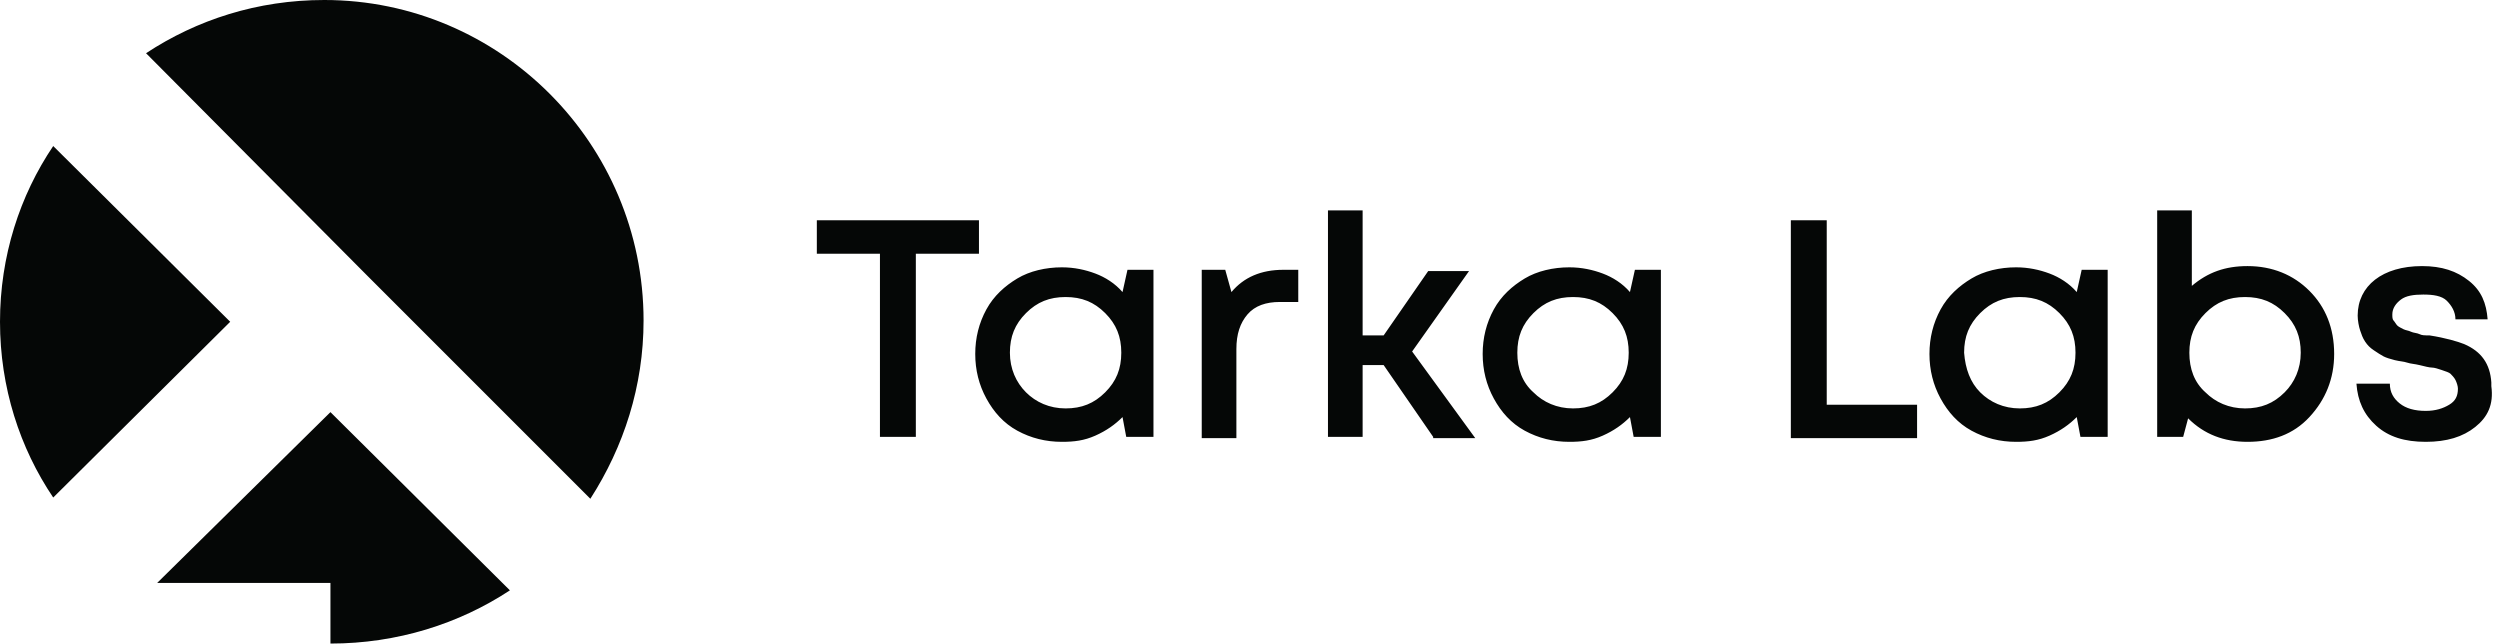
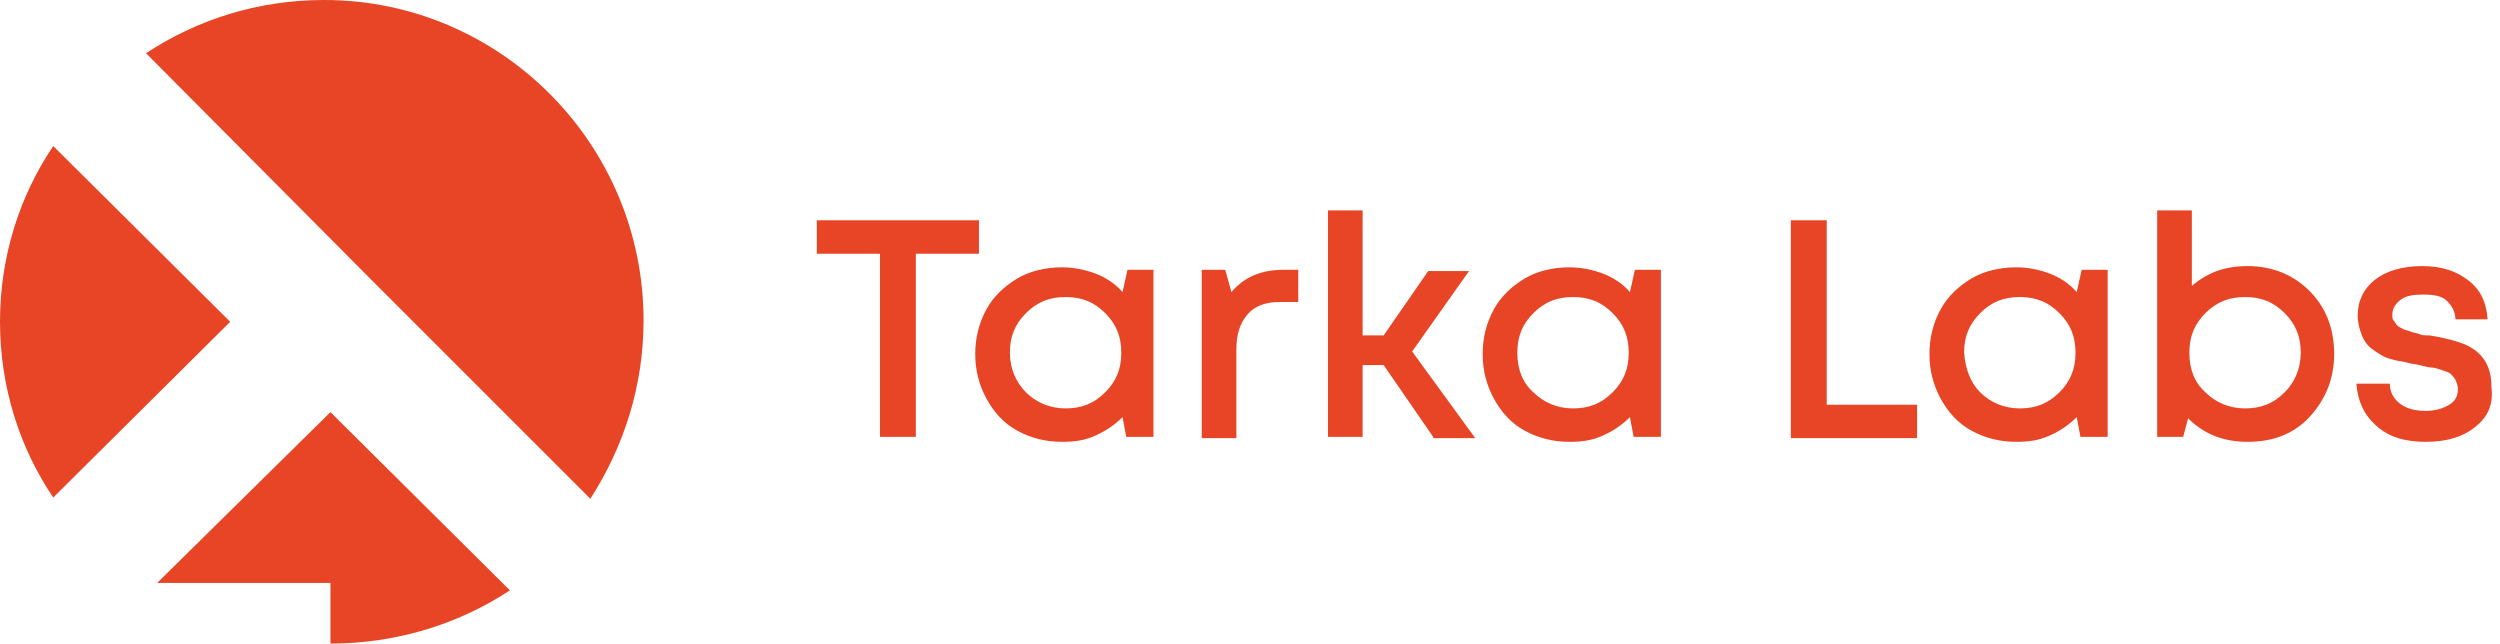
<svg xmlns="http://www.w3.org/2000/svg" version="1.1" id="Layer_1" x="0px" y="0px" viewBox="0 0 202 52" style="enable-background:new 0 0 202 52;" xml:space="preserve">
  <style type="text/css">
- 	.st0{fill-rule:evenodd;clip-rule:evenodd;fill:#050706;}
+ 	.st0{fill-rule:evenodd;clip-rule:evenodd;fill:#E74525;}
</style>
  <g id="Symbols">
    <g id="logo">
      <g id="Combined-Shape">
-         <path class="st0" d="M79.1,17.8l0,2.7H74v14.8h-2.9V20.5H66v-2.7H79.1z M91.1,21.8l2.1,0v13.5H91l-0.3-1.6     c-0.6,0.6-1.3,1.1-2.2,1.5s-1.7,0.5-2.7,0.5c-1.3,0-2.5-0.3-3.6-0.9s-1.9-1.5-2.5-2.6c-0.6-1.1-0.9-2.3-0.9-3.6     c0-1.3,0.3-2.5,0.9-3.6s1.5-1.9,2.5-2.5s2.3-0.9,3.6-0.9c1,0,1.9,0.2,2.7,0.5s1.6,0.8,2.2,1.5L91.1,21.8z M82.9,31.7     c0.8,0.8,1.9,1.3,3.2,1.3s2.3-0.4,3.2-1.3s1.3-1.9,1.3-3.2s-0.4-2.3-1.3-3.2s-1.9-1.3-3.2-1.3s-2.3,0.4-3.2,1.3s-1.3,1.9-1.3,3.2     C81.6,29.8,82.1,30.9,82.9,31.7z M103.7,21.8h1.2v2.6h-1.5c-1.1,0-2,0.3-2.6,1s-0.9,1.6-0.9,2.8v7.2h-2.8V21.8h1.9l0.5,1.8     C100.5,22.4,101.9,21.8,103.7,21.8z M115.8,35.3l-4-5.8h-1.7v5.8h-2.8V17h2.8v10.1h1.7l3.6-5.2h3.3l-4.6,6.5l5.1,7H115.8z      M132.1,21.8l2.1,0v13.5H132l-0.3-1.6c-0.6,0.6-1.3,1.1-2.2,1.5s-1.7,0.5-2.7,0.5c-1.3,0-2.5-0.3-3.6-0.9s-1.9-1.5-2.5-2.6     c-0.6-1.1-0.9-2.3-0.9-3.6c0-1.3,0.3-2.5,0.9-3.6s1.5-1.9,2.5-2.5s2.3-0.9,3.6-0.9c1,0,1.9,0.2,2.7,0.5s1.6,0.8,2.2,1.5     L132.1,21.8z M123.9,31.7c0.8,0.8,1.9,1.3,3.2,1.3c1.3,0,2.3-0.4,3.2-1.3s1.3-1.9,1.3-3.2s-0.4-2.3-1.3-3.2s-1.9-1.3-3.2-1.3     c-1.3,0-2.3,0.4-3.2,1.3s-1.3,1.9-1.3,3.2C122.6,29.8,123,30.9,123.9,31.7z M147.6,32.7h7.3v2.7h-10.2V17.8h2.9V32.7z      M168.2,21.8l2.1,0v13.5h-2.2l-0.3-1.6c-0.6,0.6-1.3,1.1-2.2,1.5s-1.7,0.5-2.7,0.5c-1.3,0-2.5-0.3-3.6-0.9s-1.9-1.5-2.5-2.6     c-0.6-1.1-0.9-2.3-0.9-3.6c0-1.3,0.3-2.5,0.9-3.6s1.5-1.9,2.5-2.5s2.3-0.9,3.6-0.9c1,0,1.9,0.2,2.7,0.5s1.6,0.8,2.2,1.5     L168.2,21.8z M160,31.7c0.8,0.8,1.9,1.3,3.2,1.3s2.3-0.4,3.2-1.3s1.3-1.9,1.3-3.2s-0.4-2.3-1.3-3.2s-1.9-1.3-3.2-1.3     s-2.3,0.4-3.2,1.3s-1.3,1.9-1.3,3.2C158.8,29.8,159.2,30.9,160,31.7z M181.6,21.5c2,0,3.7,0.7,5,2s2,3,2,5.1c0,2-0.7,3.7-2,5.1     s-3,2-5,2c-1.9,0-3.5-0.6-4.8-1.9l-0.4,1.5h-2.1V17h2.8v6.1C178.4,22,179.8,21.5,181.6,21.5z M178.2,31.7     c0.8,0.8,1.9,1.3,3.2,1.3s2.3-0.4,3.2-1.3c0.8-0.8,1.3-1.9,1.3-3.2s-0.4-2.3-1.3-3.2s-1.9-1.3-3.2-1.3s-2.3,0.4-3.2,1.3     s-1.3,1.9-1.3,3.2C176.9,29.8,177.3,30.9,178.2,31.7z M200,34.5c-1,0.8-2.3,1.2-4,1.2s-3-0.4-4-1.3s-1.5-2-1.6-3.4h2.7     c0,0.7,0.3,1.2,0.8,1.6c0.5,0.4,1.2,0.6,2.1,0.6c0.8,0,1.4-0.2,1.9-0.5s0.7-0.7,0.7-1.3c0-0.2-0.1-0.5-0.2-0.7     c-0.1-0.2-0.3-0.4-0.4-0.5s-0.4-0.2-0.7-0.3s-0.6-0.2-0.8-0.2s-0.6-0.1-1-0.2c-0.4-0.1-0.7-0.1-1-0.2s-0.6-0.1-1-0.2     s-0.7-0.2-0.9-0.3s-0.5-0.3-0.8-0.5s-0.5-0.4-0.7-0.7s-0.3-0.6-0.4-0.9s-0.2-0.8-0.2-1.2c0-1.2,0.5-2.2,1.4-2.9s2.2-1.1,3.8-1.1     s2.8,0.4,3.8,1.2s1.4,1.8,1.5,3.1h-2.6c0-0.6-0.3-1.1-0.7-1.5s-1.1-0.5-1.9-0.5c-0.8,0-1.4,0.1-1.8,0.4s-0.7,0.7-0.7,1.2     c0,0.2,0,0.4,0.1,0.5s0.2,0.3,0.3,0.4s0.3,0.2,0.5,0.3s0.4,0.1,0.6,0.2s0.5,0.1,0.7,0.2s0.4,0.1,0.8,0.1c1.3,0.2,2.3,0.5,2.8,0.7     c1.4,0.6,2.1,1.6,2.2,3.1c0,0.1,0,0.2,0,0.3C201.5,32.7,201,33.7,200,34.5z M29.7,22.3L11.8,4.3c4.1-2.7,9-4.3,14.4-4.3     C40.4,0,52,11.6,52,25.9c0,5.3-1.6,10.2-4.3,14.4L29.7,22.3L29.7,22.3z M4.3,11.8L18.6,26L4.3,40.2C1.6,36.2,0,31.3,0,26     C0,20.7,1.6,15.8,4.3,11.8z M41.2,47.7c-4.1,2.7-9.1,4.3-14.5,4.3v-4.9h-14l14-13.8L41.2,47.7z" />
+         <path class="st0" d="M79.1,17.8v2.7H74v14.8h-2.9V20.5H66v-2.7H79.1z M91.1,21.8h2.1v13.5H91l-0.3-1.6c-0.6,0.6-1.3,1.1-2.2,1.5     s-1.7,0.5-2.7,0.5c-1.3,0-2.5-0.3-3.6-0.9s-1.9-1.5-2.5-2.6c-0.6-1.1-0.9-2.3-0.9-3.6c0-1.3,0.3-2.5,0.9-3.6s1.5-1.9,2.5-2.5     s2.3-0.9,3.6-0.9c1,0,1.9,0.2,2.7,0.5s1.6,0.8,2.2,1.5L91.1,21.8z M82.9,31.7c0.8,0.8,1.9,1.3,3.2,1.3s2.3-0.4,3.2-1.3     s1.3-1.9,1.3-3.2s-0.4-2.3-1.3-3.2S87.4,24,86.1,24s-2.3,0.4-3.2,1.3s-1.3,1.9-1.3,3.2C81.6,29.8,82.1,30.9,82.9,31.7z      M103.7,21.8h1.2v2.6h-1.5c-1.1,0-2,0.3-2.6,1s-0.9,1.6-0.9,2.8v7.2h-2.8V21.8H99l0.5,1.8C100.5,22.4,101.9,21.8,103.7,21.8z      M115.8,35.3l-4-5.8h-1.7v5.8h-2.8V17h2.8v10.1h1.7l3.6-5.2h3.3l-4.6,6.5l5.1,7h-3.4V35.3z M132.1,21.8h2.1v13.5H132l-0.3-1.6     c-0.6,0.6-1.3,1.1-2.2,1.5s-1.7,0.5-2.7,0.5c-1.3,0-2.5-0.3-3.6-0.9s-1.9-1.5-2.5-2.6c-0.6-1.1-0.9-2.3-0.9-3.6     c0-1.3,0.3-2.5,0.9-3.6s1.5-1.9,2.5-2.5s2.3-0.9,3.6-0.9c1,0,1.9,0.2,2.7,0.5s1.6,0.8,2.2,1.5L132.1,21.8z M123.9,31.7     c0.8,0.8,1.9,1.3,3.2,1.3s2.3-0.4,3.2-1.3s1.3-1.9,1.3-3.2s-0.4-2.3-1.3-3.2s-1.9-1.3-3.2-1.3s-2.3,0.4-3.2,1.3s-1.3,1.9-1.3,3.2     C122.6,29.8,123,30.9,123.9,31.7z M147.6,32.7h7.3v2.7h-10.2V17.8h2.9V32.7z M168.2,21.8h2.1v13.5h-2.2l-0.3-1.6     c-0.6,0.6-1.3,1.1-2.2,1.5s-1.7,0.5-2.7,0.5c-1.3,0-2.5-0.3-3.6-0.9s-1.9-1.5-2.5-2.6c-0.6-1.1-0.9-2.3-0.9-3.6     c0-1.3,0.3-2.5,0.9-3.6s1.5-1.9,2.5-2.5s2.3-0.9,3.6-0.9c1,0,1.9,0.2,2.7,0.5s1.6,0.8,2.2,1.5L168.2,21.8z M160,31.7     c0.8,0.8,1.9,1.3,3.2,1.3s2.3-0.4,3.2-1.3s1.3-1.9,1.3-3.2s-0.4-2.3-1.3-3.2s-1.9-1.3-3.2-1.3s-2.3,0.4-3.2,1.3s-1.3,1.9-1.3,3.2     C158.8,29.8,159.2,30.9,160,31.7z M181.6,21.5c2,0,3.7,0.7,5,2s2,3,2,5.1c0,2-0.7,3.7-2,5.1s-3,2-5,2c-1.9,0-3.5-0.6-4.8-1.9     l-0.4,1.5h-2.1V17h2.8v6.1C178.4,22,179.8,21.5,181.6,21.5z M178.2,31.7c0.8,0.8,1.9,1.3,3.2,1.3s2.3-0.4,3.2-1.3     c0.8-0.8,1.3-1.9,1.3-3.2s-0.4-2.3-1.3-3.2s-1.9-1.3-3.2-1.3s-2.3,0.4-3.2,1.3s-1.3,1.9-1.3,3.2     C176.9,29.8,177.3,30.9,178.2,31.7z M200,34.5c-1,0.8-2.3,1.2-4,1.2s-3-0.4-4-1.3s-1.5-2-1.6-3.4h2.7c0,0.7,0.3,1.2,0.8,1.6     s1.2,0.6,2.1,0.6c0.8,0,1.4-0.2,1.9-0.5s0.7-0.7,0.7-1.3c0-0.2-0.1-0.5-0.2-0.7c-0.1-0.2-0.3-0.4-0.4-0.5s-0.4-0.2-0.7-0.3     s-0.6-0.2-0.8-0.2s-0.6-0.1-1-0.2s-0.7-0.1-1-0.2s-0.6-0.1-1-0.2s-0.7-0.2-0.9-0.3s-0.5-0.3-0.8-0.5s-0.5-0.4-0.7-0.7     s-0.3-0.6-0.4-0.9s-0.2-0.8-0.2-1.2c0-1.2,0.5-2.2,1.4-2.9s2.2-1.1,3.8-1.1s2.8,0.4,3.8,1.2s1.4,1.8,1.5,3.1h-2.6     c0-0.6-0.3-1.1-0.7-1.5s-1.1-0.5-1.9-0.5c-0.8,0-1.4,0.1-1.8,0.4s-0.7,0.7-0.7,1.2c0,0.2,0,0.4,0.1,0.5s0.2,0.3,0.3,0.4     s0.3,0.2,0.5,0.3s0.4,0.1,0.6,0.2s0.5,0.1,0.7,0.2s0.4,0.1,0.8,0.1c1.3,0.2,2.3,0.5,2.8,0.7c1.4,0.6,2.1,1.6,2.2,3.1     c0,0.1,0,0.2,0,0.3C201.5,32.7,201,33.7,200,34.5z M29.7,22.3l-17.9-18c4.1-2.7,9-4.3,14.4-4.3C40.4,0,52,11.6,52,25.9     c0,5.3-1.6,10.2-4.3,14.4L29.7,22.3L29.7,22.3z M4.3,11.8L18.6,26L4.3,40.2C1.6,36.2,0,31.3,0,26S1.6,15.8,4.3,11.8z M41.2,47.7     c-4.1,2.7-9.1,4.3-14.5,4.3v-4.9h-14l14-13.8L41.2,47.7z" />
      </g>
    </g>
  </g>
</svg>
